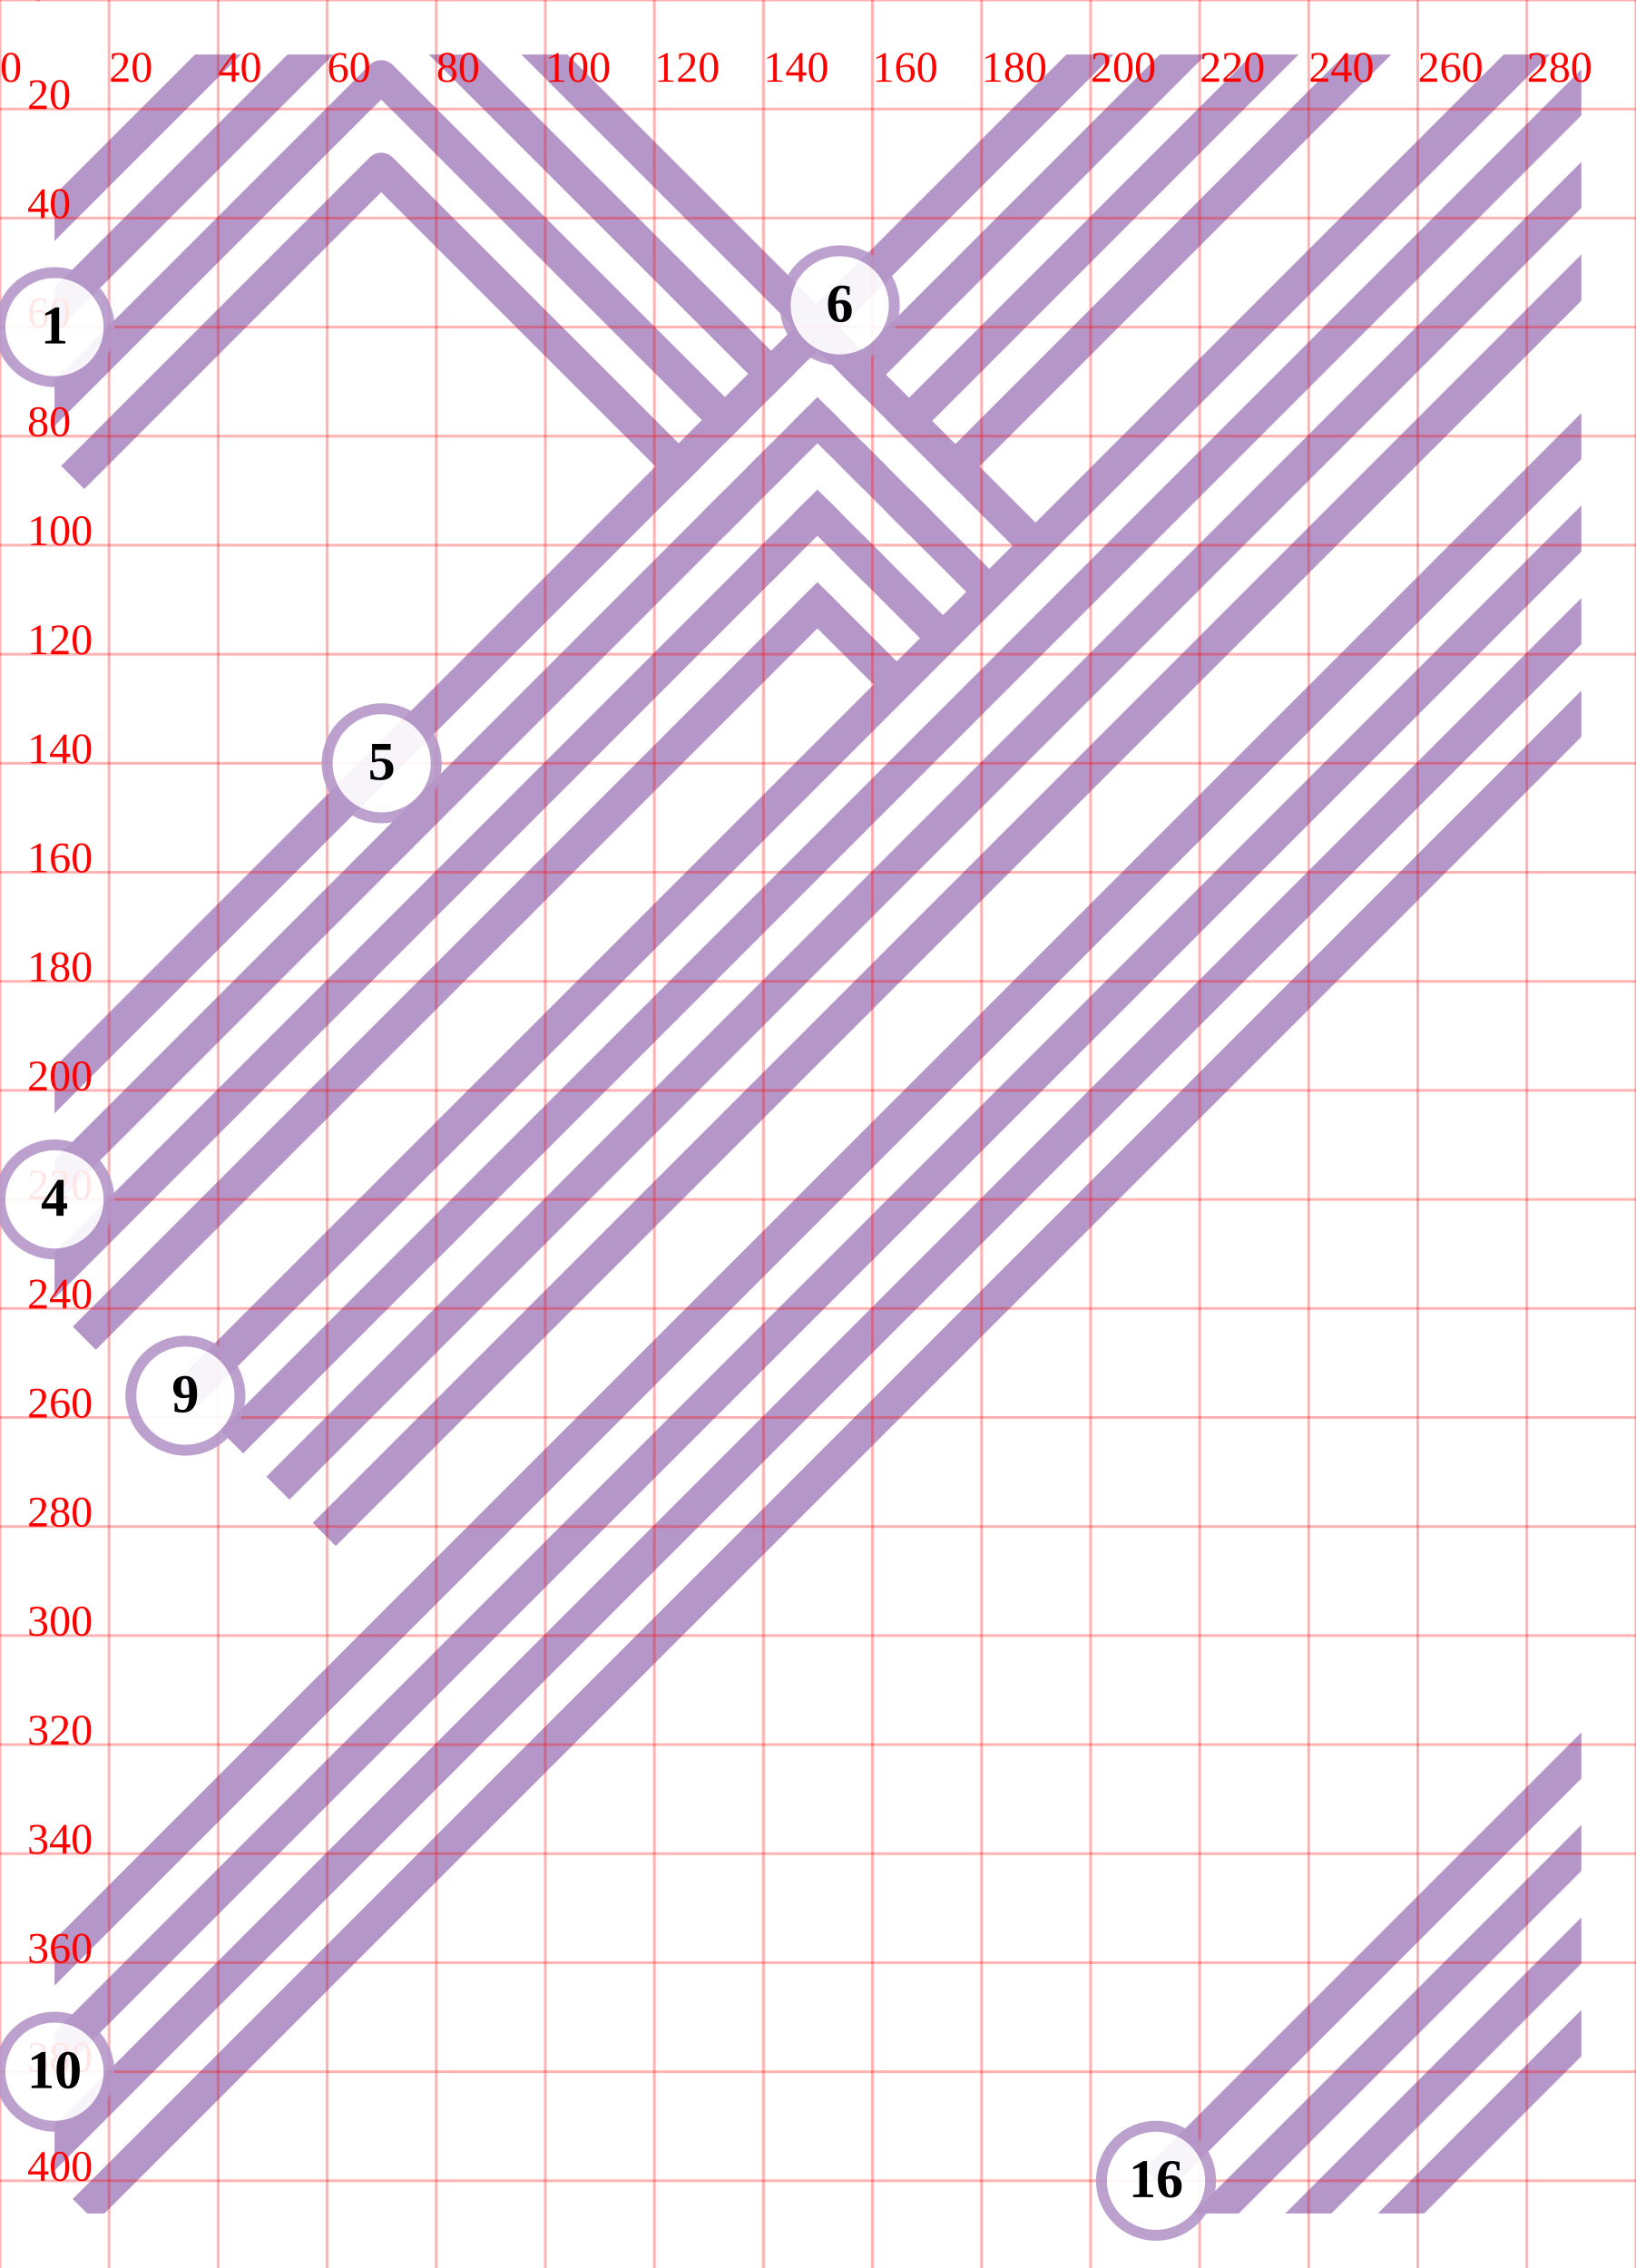
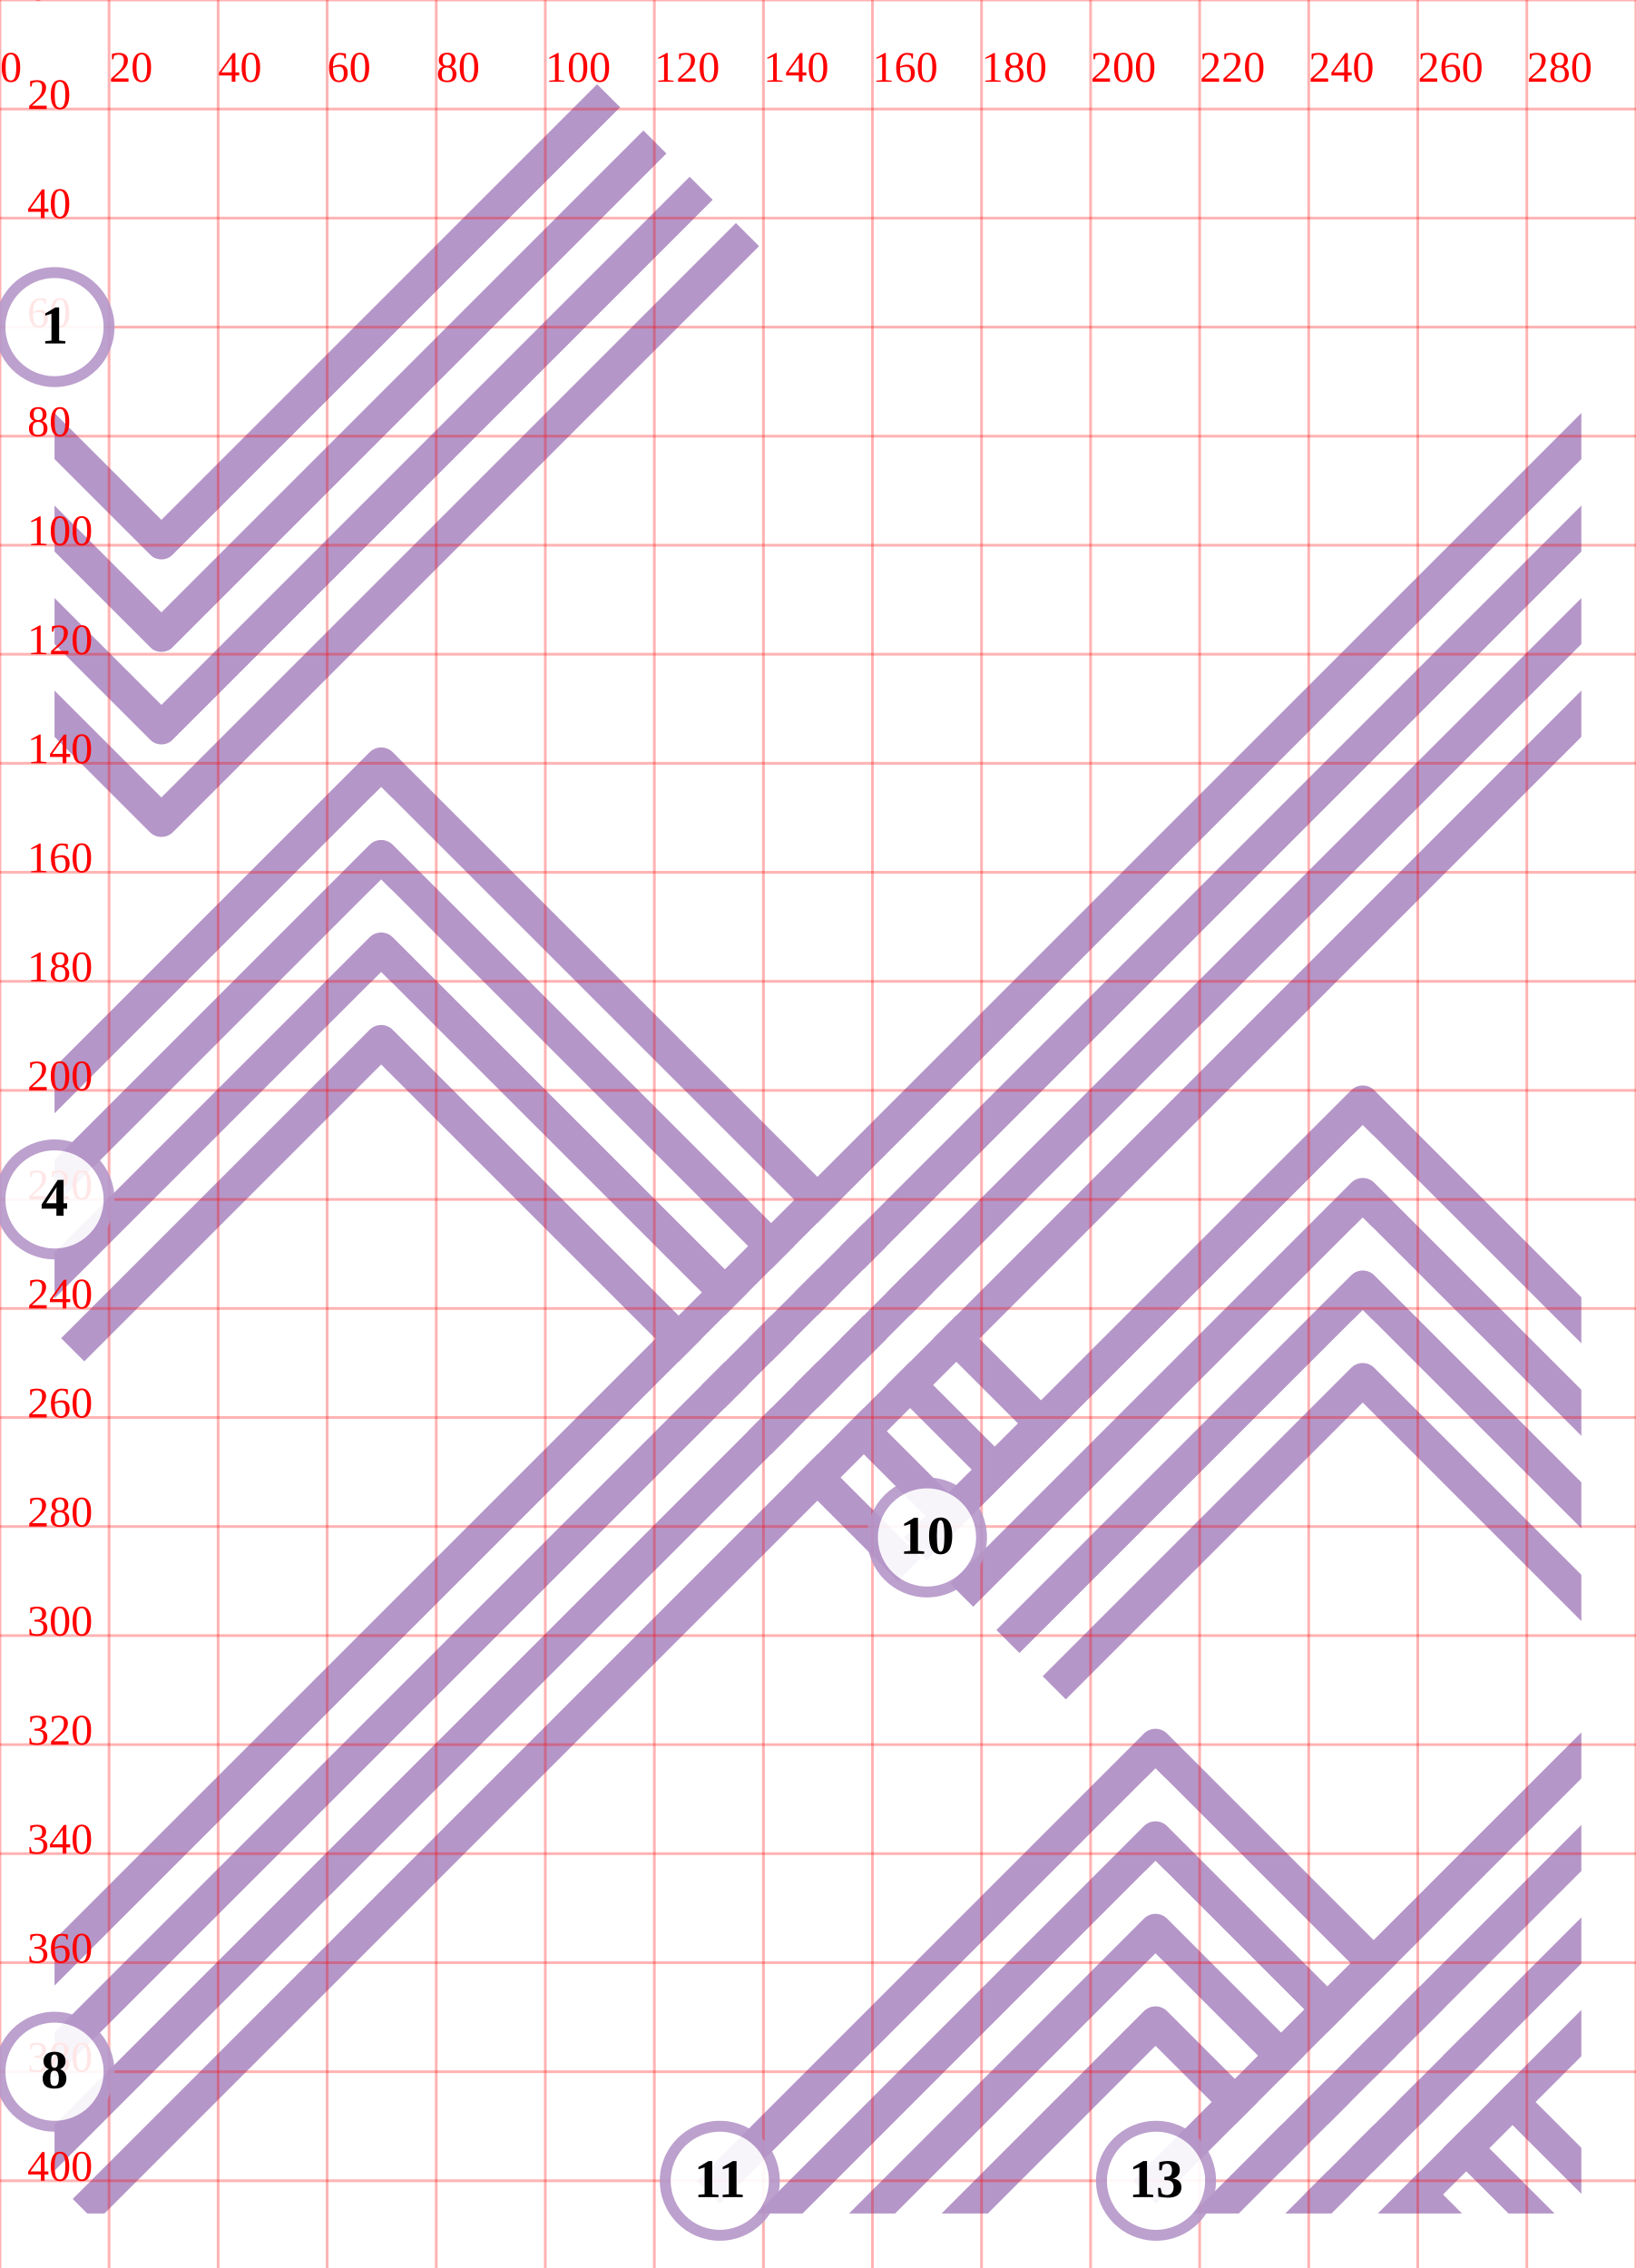
<svg xmlns="http://www.w3.org/2000/svg" baseProfile="full" height="416" version="1.1" width="300">
  <defs />
  <rect fill="white" height="416" width="300" x="0" y="0" />
-   <polyline fill="none" points="-10.0,60.0 69.903,-19.903 149.806,60 229.709,-19.903" stroke="#B596C8" stroke-linecap="square" stroke-linejoin="round" stroke-width="6" />
-   <polyline fill="none" points="-5.757,64.243 69.903,-11.418 149.806,68.485 233.952,-15.66" stroke="#FFFFFF" stroke-linecap="square" stroke-linejoin="round" stroke-width="6" />
-   <polyline fill="none" points="-1.515,68.485 69.903,-2.933 149.806,76.971 238.194,-11.418" stroke="#B596C8" stroke-linecap="square" stroke-linejoin="round" stroke-width="6" />
-   <polyline fill="none" points="2.728,72.728 69.903,5.553 149.806,85.456 242.437,-7.175" stroke="#FFFFFF" stroke-linecap="square" stroke-linejoin="round" stroke-width="6" />
-   <polyline fill="none" points="6.971,76.971 69.903,14.038 149.806,93.941 246.68,-2.933" stroke="#B596C8" stroke-linecap="square" stroke-linejoin="round" stroke-width="6" />
-   <polyline fill="none" points="11.213,81.213 69.903,22.523 149.806,102.426 250.922,1.31" stroke="#FFFFFF" stroke-linecap="square" stroke-linejoin="round" stroke-width="6" />
-   <polyline fill="none" points="15.456,85.456 69.903,31.009 149.806,110.912 255.165,5.553" stroke="#B596C8" stroke-linecap="square" stroke-linejoin="round" stroke-width="6" />
-   <polyline fill="none" points="74.0,-24.0 469.98,-419.98" stroke="#B596C8" stroke-width="6" />
-   <polyline fill="none" points="78.243,-19.757 474.222,-415.737" stroke="#FFFFFF" stroke-width="6" />
-   <polyline fill="none" points="82.485,-15.515 478.465,-411.495" stroke="#B596C8" stroke-width="6" />
-   <polyline fill="none" points="86.728,-11.272 482.708,-407.252" stroke="#FFFFFF" stroke-width="6" />
-   <polyline fill="none" points="90.971,-7.029 486.95,-403.009" stroke="#B596C8" stroke-width="6" />
-   <polyline fill="none" points="95.213,-2.787 491.193,-398.767" stroke="#FFFFFF" stroke-width="6" />
-   <polyline fill="none" points="99.456,1.456 495.436,-394.524" stroke="#B596C8" stroke-width="6" />
-   <polyline fill="none" points="-10.0,220.0 69.903,140.097" stroke="#B596C8" stroke-width="6" />
-   <polyline fill="none" points="-5.757,224.243 74.146,144.34" stroke="#FFFFFF" stroke-width="6" />
-   <polyline fill="none" points="-1.515,228.485 78.388,148.582" stroke="#B596C8" stroke-width="6" />
-   <polyline fill="none" points="2.728,232.728 82.631,152.825" stroke="#FFFFFF" stroke-width="6" />
-   <polyline fill="none" points="6.971,236.971 86.874,157.067" stroke="#B596C8" stroke-width="6" />
-   <polyline fill="none" points="11.213,241.213 91.116,161.31" stroke="#FFFFFF" stroke-width="6" />
-   <polyline fill="none" points="15.456,245.456 95.359,165.553" stroke="#B596C8" stroke-width="6" />
-   <polyline fill="none" points="70.0,140.0 149.903,60.097 189.501,99.695" stroke="#B596C8" stroke-linecap="square" stroke-linejoin="round" stroke-width="6" />
-   <polyline fill="none" points="74.243,144.243 149.903,68.582 185.258,103.938" stroke="#FFFFFF" stroke-linecap="square" stroke-linejoin="round" stroke-width="6" />
-   <polyline fill="none" points="78.485,148.485 149.903,77.067 181.016,108.18" stroke="#B596C8" stroke-linecap="square" stroke-linejoin="round" stroke-width="6" />
-   <polyline fill="none" points="82.728,152.728 149.903,85.553 176.773,112.423" stroke="#FFFFFF" stroke-linecap="square" stroke-linejoin="round" stroke-width="6" />
-   <polyline fill="none" points="86.971,156.971 149.903,94.038 172.53,116.665" stroke="#B596C8" stroke-linecap="square" stroke-linejoin="round" stroke-width="6" />
-   <polyline fill="none" points="91.213,161.213 149.903,102.523 168.288,120.908" stroke="#FFFFFF" stroke-linecap="square" stroke-linejoin="round" stroke-width="6" />
-   <polyline fill="none" points="95.456,165.456 149.903,111.009 164.045,125.151" stroke="#B596C8" stroke-linecap="square" stroke-linejoin="round" stroke-width="6" />
-   <polyline fill="none" points="154.0,56.0 274.208,-64.208 354.111,15.695" stroke="#B596C8" stroke-linecap="square" stroke-linejoin="round" stroke-width="6" />
-   <polyline fill="none" points="158.243,60.243 274.208,-55.723 349.869,19.938" stroke="#FFFFFF" stroke-linecap="square" stroke-linejoin="round" stroke-width="6" />
-   <polyline fill="none" points="162.485,64.485 274.208,-47.238 345.626,24.18" stroke="#B596C8" stroke-linecap="square" stroke-linejoin="round" stroke-width="6" />
-   <polyline fill="none" points="166.728,68.728 274.208,-38.752 341.383,28.423" stroke="#FFFFFF" stroke-linecap="square" stroke-linejoin="round" stroke-width="6" />
-   <polyline fill="none" points="170.971,72.971 274.208,-30.267 337.141,32.665" stroke="#B596C8" stroke-linecap="square" stroke-linejoin="round" stroke-width="6" />
-   <polyline fill="none" points="175.213,77.213 274.208,-21.782 332.898,36.908" stroke="#FFFFFF" stroke-linecap="square" stroke-linejoin="round" stroke-width="6" />
-   <polyline fill="none" points="179.456,81.456 274.208,-13.296 328.655,41.151" stroke="#B596C8" stroke-linecap="square" stroke-linejoin="round" stroke-width="6" />
-   <polyline fill="none" points="34.0,256.0 429.98,-139.98" stroke="#B596C8" stroke-width="6" />
-   <polyline fill="none" points="38.243,260.243 434.222,-135.737" stroke="#FFFFFF" stroke-width="6" />
-   <polyline fill="none" points="42.485,264.485 438.465,-131.495" stroke="#B596C8" stroke-width="6" />
-   <polyline fill="none" points="46.728,268.728 442.708,-127.252" stroke="#FFFFFF" stroke-width="6" />
-   <polyline fill="none" points="50.971,272.971 446.95,-123.009" stroke="#B596C8" stroke-width="6" />
-   <polyline fill="none" points="55.213,277.213 451.193,-118.767" stroke="#FFFFFF" stroke-width="6" />
-   <polyline fill="none" points="59.456,281.456 455.436,-114.524" stroke="#B596C8" stroke-width="6" />
-   <polyline fill="none" points="-10.0,380.0 385.98,-15.98" stroke="#B596C8" stroke-width="6" />
-   <polyline fill="none" points="-5.757,384.243 390.222,-11.737" stroke="#FFFFFF" stroke-width="6" />
-   <polyline fill="none" points="-1.515,388.485 394.465,-7.495" stroke="#B596C8" stroke-width="6" />
-   <polyline fill="none" points="2.728,392.728 398.708,-3.252" stroke="#FFFFFF" stroke-width="6" />
-   <polyline fill="none" points="6.971,396.971 402.95,0.991" stroke="#B596C8" stroke-width="6" />
-   <polyline fill="none" points="11.213,401.213 407.193,5.233" stroke="#FFFFFF" stroke-width="6" />
-   <polyline fill="none" points="15.456,405.456 411.436,9.476" stroke="#B596C8" stroke-width="6" />
-   <polyline fill="none" points="212.0,400.0 607.98,4.02" stroke="#B596C8" stroke-width="6" />
-   <polyline fill="none" points="216.243,404.243 612.222,8.263" stroke="#FFFFFF" stroke-width="6" />
-   <polyline fill="none" points="220.485,408.485 616.465,12.505" stroke="#B596C8" stroke-width="6" />
-   <polyline fill="none" points="224.728,412.728 620.708,16.748" stroke="#FFFFFF" stroke-width="6" />
-   <polyline fill="none" points="228.971,416.971 624.95,20.991" stroke="#B596C8" stroke-width="6" />
-   <polyline fill="none" points="233.213,421.213 629.193,25.233" stroke="#FFFFFF" stroke-width="6" />
-   <polyline fill="none" points="237.456,425.456 633.436,29.476" stroke="#B596C8" stroke-width="6" />
+   <g>
+     <polyline fill="none" points="-10.0,60.0 29.598,99.598 109.501,19.695" stroke="#B596C8" stroke-linecap="square" stroke-linejoin="round" stroke-width="6" />
+     <polyline fill="none" points="-14.243,64.243 29.598,108.083 113.744,23.938" stroke="#FFFFFF" stroke-linecap="square" stroke-linejoin="round" stroke-width="6" />
+     <polyline fill="none" points="-18.485,68.485 29.598,116.569 117.986,28.18" stroke="#B596C8" stroke-linecap="square" stroke-linejoin="round" stroke-width="6" />
+     <polyline fill="none" points="-22.728,72.728 29.598,125.054 122.229,32.423" stroke="#FFFFFF" stroke-linecap="square" stroke-linejoin="round" stroke-width="6" />
+     <polyline fill="none" points="-26.971,76.971 29.598,133.539 126.472,36.665" stroke="#B596C8" stroke-linecap="square" stroke-linejoin="round" stroke-width="6" />
+     <polyline fill="none" points="-31.213,81.213 29.598,142.024 130.714,40.908" stroke="#FFFFFF" stroke-linecap="square" stroke-linejoin="round" stroke-width="6" />
+     <polyline fill="none" points="-35.456,85.456 29.598,150.51 134.957,45.151" stroke="#B596C8" stroke-linecap="square" stroke-linejoin="round" stroke-width="6" />
+     <polyline fill="none" points="-10.0,220.0 69.903,140.097 190.111,260.305" stroke="#B596C8" stroke-linecap="square" stroke-linejoin="round" stroke-width="6" />
+     <polyline fill="none" points="-5.757,224.243 69.903,148.582 185.869,264.548" stroke="#FFFFFF" stroke-linecap="square" stroke-linejoin="round" stroke-width="6" />
+     <polyline fill="none" points="-1.515,228.485 69.903,157.067 181.626,268.79" stroke="#B596C8" stroke-linecap="square" stroke-linejoin="round" stroke-width="6" />
+     <polyline fill="none" points="2.728,232.728 69.903,165.553 177.383,273.033" stroke="#FFFFFF" stroke-linecap="square" stroke-linejoin="round" stroke-width="6" />
+     <polyline fill="none" points="6.971,236.971 69.903,174.038 173.141,277.276" stroke="#B596C8" stroke-linecap="square" stroke-linejoin="round" stroke-width="6" />
+     <polyline fill="none" points="11.213,241.213 69.903,182.523 168.898,281.518" stroke="#FFFFFF" stroke-linecap="square" stroke-linejoin="round" stroke-width="6" />
+     <polyline fill="none" points="15.456,245.456 69.903,191.009 164.655,285.761" stroke="#B596C8" stroke-linecap="square" stroke-linejoin="round" stroke-width="6" />
+     <polyline fill="none" points="170.0,282.0 249.903,202.097 329.806,282.0" stroke="#B596C8" stroke-linecap="square" stroke-linejoin="round" stroke-width="6" />
+     <polyline fill="none" points="174.243,286.243 249.903,210.582 325.563,286.243" stroke="#FFFFFF" stroke-linecap="square" stroke-linejoin="round" stroke-width="6" />
+     <polyline fill="none" points="178.485,290.485 249.903,219.067 321.321,290.485" stroke="#B596C8" stroke-linecap="square" stroke-linejoin="round" stroke-width="6" />
+     <polyline fill="none" points="182.728,294.728 249.903,227.553 317.078,294.728" stroke="#FFFFFF" stroke-linecap="square" stroke-linejoin="round" stroke-width="6" />
+     <polyline fill="none" points="186.971,298.971 249.903,236.038 312.836,298.971" stroke="#B596C8" stroke-linecap="square" stroke-linejoin="round" stroke-width="6" />
+     <polyline fill="none" points="191.213,303.213 249.903,244.523 308.593,303.213" stroke="#FFFFFF" stroke-linecap="square" stroke-linejoin="round" stroke-width="6" />
+     <polyline fill="none" points="195.456,307.456 249.903,253.009 304.35,307.456" stroke="#B596C8" stroke-linecap="square" stroke-linejoin="round" stroke-width="6" />
+     <polyline fill="none" points="132.0,400.0 211.903,320.097 332.111,440.305" stroke="#B596C8" stroke-linecap="square" stroke-linejoin="round" stroke-width="6" />
+     <polyline fill="none" points="136.243,404.243 211.903,328.582 327.869,444.548" stroke="#FFFFFF" stroke-linecap="square" stroke-linejoin="round" stroke-width="6" />
+     <polyline fill="none" points="140.485,408.485 211.903,337.067 323.626,448.79" stroke="#B596C8" stroke-linecap="square" stroke-linejoin="round" stroke-width="6" />
+     <polyline fill="none" points="144.728,412.728 211.903,345.553 319.383,453.033" stroke="#FFFFFF" stroke-linecap="square" stroke-linejoin="round" stroke-width="6" />
+     <polyline fill="none" points="148.971,416.971 211.903,354.038 315.141,457.276" stroke="#B596C8" stroke-linecap="square" stroke-linejoin="round" stroke-width="6" />
+     <polyline fill="none" points="153.213,421.213 211.903,362.523 310.898,461.518" stroke="#FFFFFF" stroke-linecap="square" stroke-linejoin="round" stroke-width="6" />
+     <polyline fill="none" points="157.456,425.456 211.903,371.009 306.655,465.761" stroke="#B596C8" stroke-linecap="square" stroke-linejoin="round" stroke-width="6" />
+     <polyline fill="none" points="212.0,400.0 332.208,279.792 371.806,319.39" stroke="#B596C8" stroke-linecap="square" stroke-linejoin="round" stroke-width="6" />
+     <polyline fill="none" points="216.243,404.243 332.208,288.277 367.563,323.632" stroke="#FFFFFF" stroke-linecap="square" stroke-linejoin="round" stroke-width="6" />
+     <polyline fill="none" points="220.485,408.485 332.208,296.762 363.321,327.875" stroke="#B596C8" stroke-linecap="square" stroke-linejoin="round" stroke-width="6" />
+     <polyline fill="none" points="224.728,412.728 332.208,305.248 359.078,332.118" stroke="#FFFFFF" stroke-linecap="square" stroke-linejoin="round" stroke-width="6" />
+     <polyline fill="none" points="228.971,416.971 332.208,313.733 354.836,336.36" stroke="#B596C8" stroke-linecap="square" stroke-linejoin="round" stroke-width="6" />
+     <polyline fill="none" points="233.213,421.213 332.208,322.218 350.593,340.603" stroke="#FFFFFF" stroke-linecap="square" stroke-linejoin="round" stroke-width="6" />
+     <polyline fill="none" points="237.456,425.456 332.208,330.704 346.35,344.846" stroke="#B596C8" stroke-linecap="square" stroke-linejoin="round" stroke-width="6" />
+     <polyline fill="none" points="-10.0,380.0 385.98,-15.98" stroke="#B596C8" stroke-width="6" />
+     <polyline fill="none" points="-5.757,384.243 390.222,-11.737" stroke="#FFFFFF" stroke-width="6" />
+     <polyline fill="none" points="-1.515,388.485 394.465,-7.495" stroke="#B596C8" stroke-width="6" />
+     <polyline fill="none" points="2.728,392.728 398.708,-3.252" stroke="#FFFFFF" stroke-width="6" />
+     <polyline fill="none" points="6.971,396.971 402.95,0.991" stroke="#B596C8" stroke-width="6" />
+     <polyline fill="none" points="11.213,401.213 407.193,5.233" stroke="#FFFFFF" stroke-width="6" />
+     <polyline fill="none" points="15.456,405.456 411.436,9.476" stroke="#B596C8" stroke-width="6" />
+   </g>
  <rect fill="none" height="416" stroke="white" stroke-width="20" width="300" x="0" y="0" />
  <line opacity="0.3" stroke="red" stroke-width="0.5" x1="0" x2="0" y1="0" y2="416" />
  <text fill="red" font-size="8" x="0" y="15">0</text>
  <line opacity="0.3" stroke="red" stroke-width="0.5" x1="20" x2="20" y1="0" y2="416" />
  <text fill="red" font-size="8" x="20" y="15">20</text>
  <line opacity="0.3" stroke="red" stroke-width="0.5" x1="40" x2="40" y1="0" y2="416" />
  <text fill="red" font-size="8" x="40" y="15">40</text>
  <line opacity="0.3" stroke="red" stroke-width="0.5" x1="60" x2="60" y1="0" y2="416" />
  <text fill="red" font-size="8" x="60" y="15">60</text>
  <line opacity="0.3" stroke="red" stroke-width="0.5" x1="80" x2="80" y1="0" y2="416" />
  <text fill="red" font-size="8" x="80" y="15">80</text>
  <line opacity="0.3" stroke="red" stroke-width="0.5" x1="100" x2="100" y1="0" y2="416" />
  <text fill="red" font-size="8" x="100" y="15">100</text>
  <line opacity="0.3" stroke="red" stroke-width="0.5" x1="120" x2="120" y1="0" y2="416" />
  <text fill="red" font-size="8" x="120" y="15">120</text>
  <line opacity="0.3" stroke="red" stroke-width="0.5" x1="140" x2="140" y1="0" y2="416" />
  <text fill="red" font-size="8" x="140" y="15">140</text>
  <line opacity="0.3" stroke="red" stroke-width="0.5" x1="160" x2="160" y1="0" y2="416" />
  <text fill="red" font-size="8" x="160" y="15">160</text>
  <line opacity="0.3" stroke="red" stroke-width="0.5" x1="180" x2="180" y1="0" y2="416" />
  <text fill="red" font-size="8" x="180" y="15">180</text>
  <line opacity="0.3" stroke="red" stroke-width="0.5" x1="200" x2="200" y1="0" y2="416" />
  <text fill="red" font-size="8" x="200" y="15">200</text>
  <line opacity="0.3" stroke="red" stroke-width="0.5" x1="220" x2="220" y1="0" y2="416" />
  <text fill="red" font-size="8" x="220" y="15">220</text>
  <line opacity="0.3" stroke="red" stroke-width="0.5" x1="240" x2="240" y1="0" y2="416" />
  <text fill="red" font-size="8" x="240" y="15">240</text>
  <line opacity="0.3" stroke="red" stroke-width="0.5" x1="260" x2="260" y1="0" y2="416" />
  <text fill="red" font-size="8" x="260" y="15">260</text>
  <line opacity="0.3" stroke="red" stroke-width="0.5" x1="280" x2="280" y1="0" y2="416" />
  <text fill="red" font-size="8" x="280" y="15">280</text>
  <line opacity="0.3" stroke="red" stroke-width="0.5" x1="300" x2="300" y1="0" y2="416" />
  <text fill="red" font-size="8" x="300" y="15">300</text>
  <line opacity="0.3" stroke="red" stroke-width="0.5" x1="0" x2="300" y1="0" y2="0" />
  <text fill="red" font-size="8" x="5" y="0">0</text>
  <line opacity="0.3" stroke="red" stroke-width="0.5" x1="0" x2="300" y1="20" y2="20" />
  <text fill="red" font-size="8" x="5" y="20">20</text>
  <line opacity="0.3" stroke="red" stroke-width="0.5" x1="0" x2="300" y1="40" y2="40" />
  <text fill="red" font-size="8" x="5" y="40">40</text>
  <line opacity="0.3" stroke="red" stroke-width="0.5" x1="0" x2="300" y1="60" y2="60" />
  <text fill="red" font-size="8" x="5" y="60">60</text>
  <line opacity="0.3" stroke="red" stroke-width="0.5" x1="0" x2="300" y1="80" y2="80" />
  <text fill="red" font-size="8" x="5" y="80">80</text>
  <line opacity="0.3" stroke="red" stroke-width="0.5" x1="0" x2="300" y1="100" y2="100" />
  <text fill="red" font-size="8" x="5" y="100">100</text>
  <line opacity="0.3" stroke="red" stroke-width="0.5" x1="0" x2="300" y1="120" y2="120" />
  <text fill="red" font-size="8" x="5" y="120">120</text>
  <line opacity="0.3" stroke="red" stroke-width="0.5" x1="0" x2="300" y1="140" y2="140" />
  <text fill="red" font-size="8" x="5" y="140">140</text>
  <line opacity="0.3" stroke="red" stroke-width="0.5" x1="0" x2="300" y1="160" y2="160" />
  <text fill="red" font-size="8" x="5" y="160">160</text>
  <line opacity="0.3" stroke="red" stroke-width="0.5" x1="0" x2="300" y1="180" y2="180" />
  <text fill="red" font-size="8" x="5" y="180">180</text>
  <line opacity="0.3" stroke="red" stroke-width="0.5" x1="0" x2="300" y1="200" y2="200" />
  <text fill="red" font-size="8" x="5" y="200">200</text>
  <line opacity="0.3" stroke="red" stroke-width="0.5" x1="0" x2="300" y1="220" y2="220" />
  <text fill="red" font-size="8" x="5" y="220">220</text>
  <line opacity="0.3" stroke="red" stroke-width="0.5" x1="0" x2="300" y1="240" y2="240" />
  <text fill="red" font-size="8" x="5" y="240">240</text>
  <line opacity="0.3" stroke="red" stroke-width="0.5" x1="0" x2="300" y1="260" y2="260" />
  <text fill="red" font-size="8" x="5" y="260">260</text>
  <line opacity="0.3" stroke="red" stroke-width="0.5" x1="0" x2="300" y1="280" y2="280" />
  <text fill="red" font-size="8" x="5" y="280">280</text>
  <line opacity="0.3" stroke="red" stroke-width="0.5" x1="0" x2="300" y1="300" y2="300" />
  <text fill="red" font-size="8" x="5" y="300">300</text>
  <line opacity="0.3" stroke="red" stroke-width="0.5" x1="0" x2="300" y1="320" y2="320" />
  <text fill="red" font-size="8" x="5" y="320">320</text>
  <line opacity="0.3" stroke="red" stroke-width="0.5" x1="0" x2="300" y1="340" y2="340" />
  <text fill="red" font-size="8" x="5" y="340">340</text>
  <line opacity="0.3" stroke="red" stroke-width="0.5" x1="0" x2="300" y1="360" y2="360" />
  <text fill="red" font-size="8" x="5" y="360">360</text>
  <line opacity="0.3" stroke="red" stroke-width="0.5" x1="0" x2="300" y1="380" y2="380" />
  <text fill="red" font-size="8" x="5" y="380">380</text>
  <line opacity="0.3" stroke="red" stroke-width="0.5" x1="0" x2="300" y1="400" y2="400" />
  <text fill="red" font-size="8" x="5" y="400">400</text>
  <circle cx="10" cy="60" fill="white" opacity="0.9" r="10" stroke="#B596C8" stroke-width="2" />
  <text fill="black" font-size="10" font-weight="bold" text-anchor="middle" x="10" y="63">1</text>
-   <circle cx="74" cy="-24" fill="white" opacity="0.9" r="10" stroke="#B596C8" stroke-width="2" />
-   <text fill="black" font-size="10" font-weight="bold" text-anchor="middle" x="74" y="-21">2</text>
  <circle cx="10" cy="220" fill="white" opacity="0.9" r="10" stroke="#B596C8" stroke-width="2" />
  <text fill="black" font-size="10" font-weight="bold" text-anchor="middle" x="10" y="223">4</text>
-   <circle cx="70" cy="140" fill="white" opacity="0.9" r="10" stroke="#B596C8" stroke-width="2" />
-   <text fill="black" font-size="10" font-weight="bold" text-anchor="middle" x="70" y="143">5</text>
-   <circle cx="154" cy="56" fill="white" opacity="0.9" r="10" stroke="#B596C8" stroke-width="2" />
-   <text fill="black" font-size="10" font-weight="bold" text-anchor="middle" x="154" y="59">6</text>
-   <circle cx="34" cy="256" fill="white" opacity="0.9" r="10" stroke="#B596C8" stroke-width="2" />
-   <text fill="black" font-size="10" font-weight="bold" text-anchor="middle" x="34" y="259">9</text>
+   <circle cx="170" cy="282" fill="white" opacity="0.9" r="10" stroke="#B596C8" stroke-width="2" />
+   <text fill="black" font-size="10" font-weight="bold" text-anchor="middle" x="170" y="285">10</text>
+   <circle cx="132" cy="400" fill="white" opacity="0.9" r="10" stroke="#B596C8" stroke-width="2" />
+   <text fill="black" font-size="10" font-weight="bold" text-anchor="middle" x="132" y="403">11</text>
+   <circle cx="212" cy="400" fill="white" opacity="0.9" r="10" stroke="#B596C8" stroke-width="2" />
+   <text fill="black" font-size="10" font-weight="bold" text-anchor="middle" x="212" y="403">13</text>
  <circle cx="10" cy="380" fill="white" opacity="0.9" r="10" stroke="#B596C8" stroke-width="2" />
-   <text fill="black" font-size="10" font-weight="bold" text-anchor="middle" x="10" y="383">10</text>
-   <circle cx="212" cy="400" fill="white" opacity="0.9" r="10" stroke="#B596C8" stroke-width="2" />
-   <text fill="black" font-size="10" font-weight="bold" text-anchor="middle" x="212" y="403">16</text>
+   <text fill="black" font-size="10" font-weight="bold" text-anchor="middle" x="10" y="383">8</text>
</svg>
